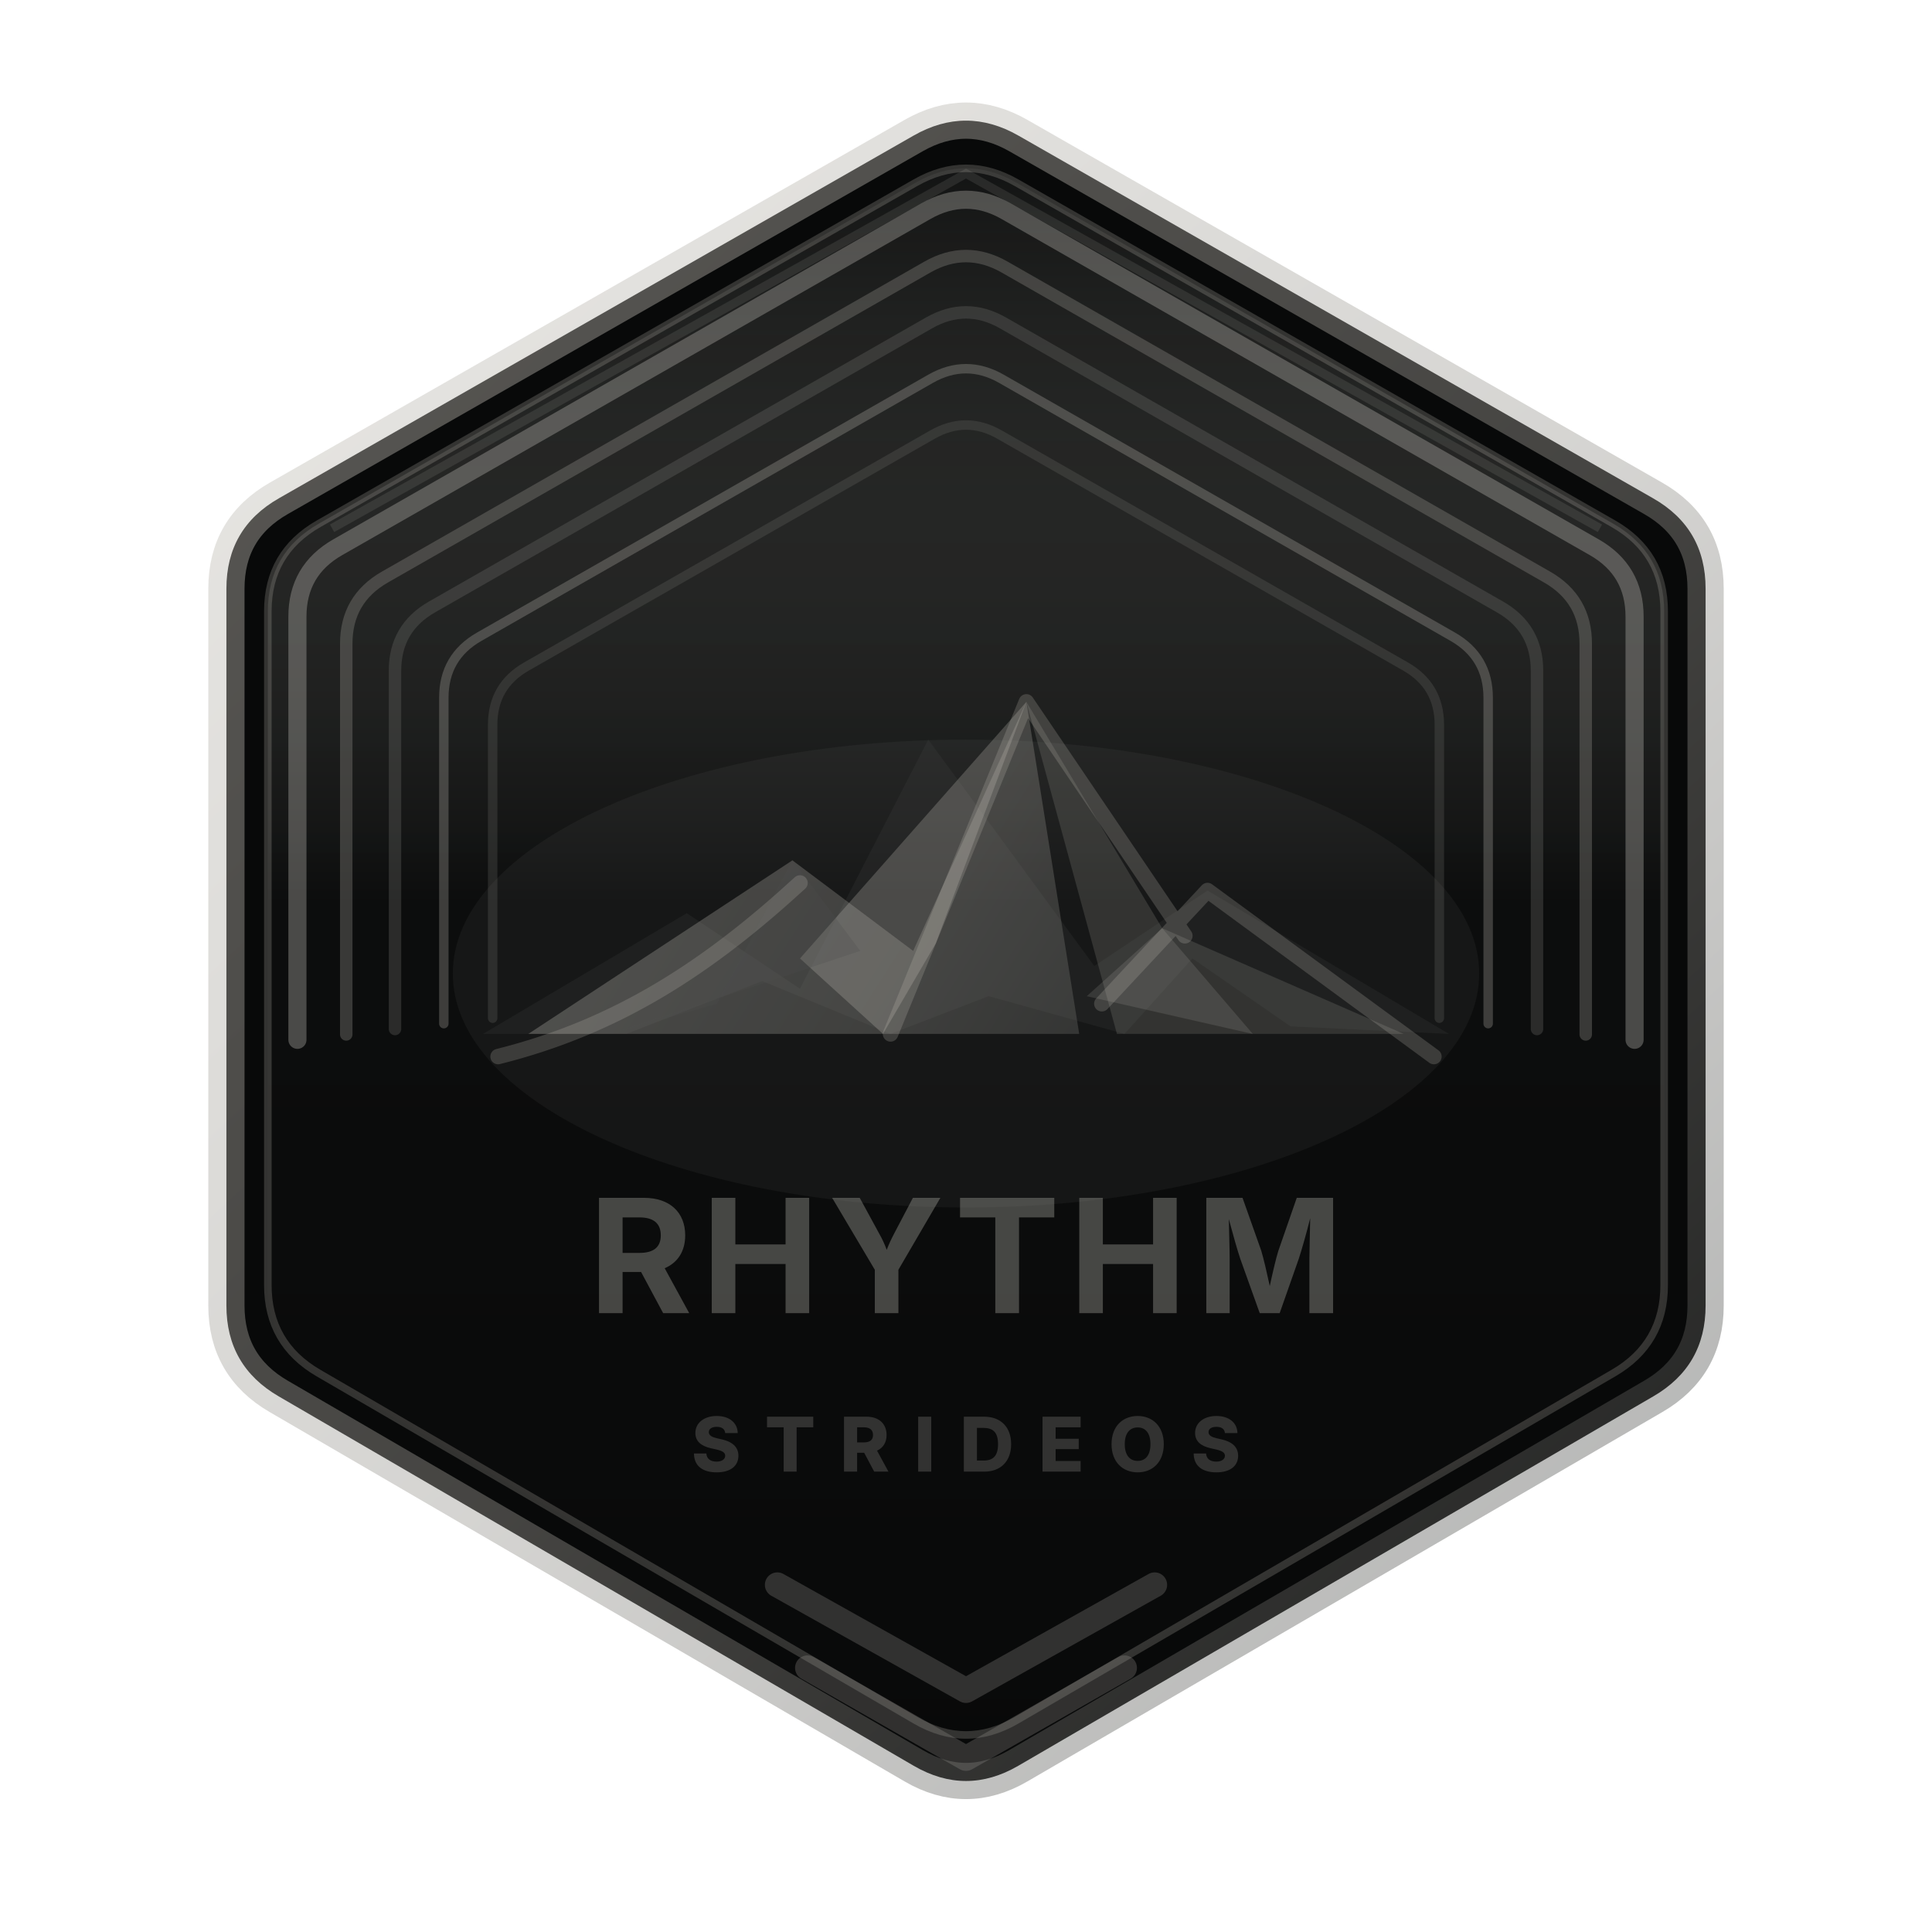
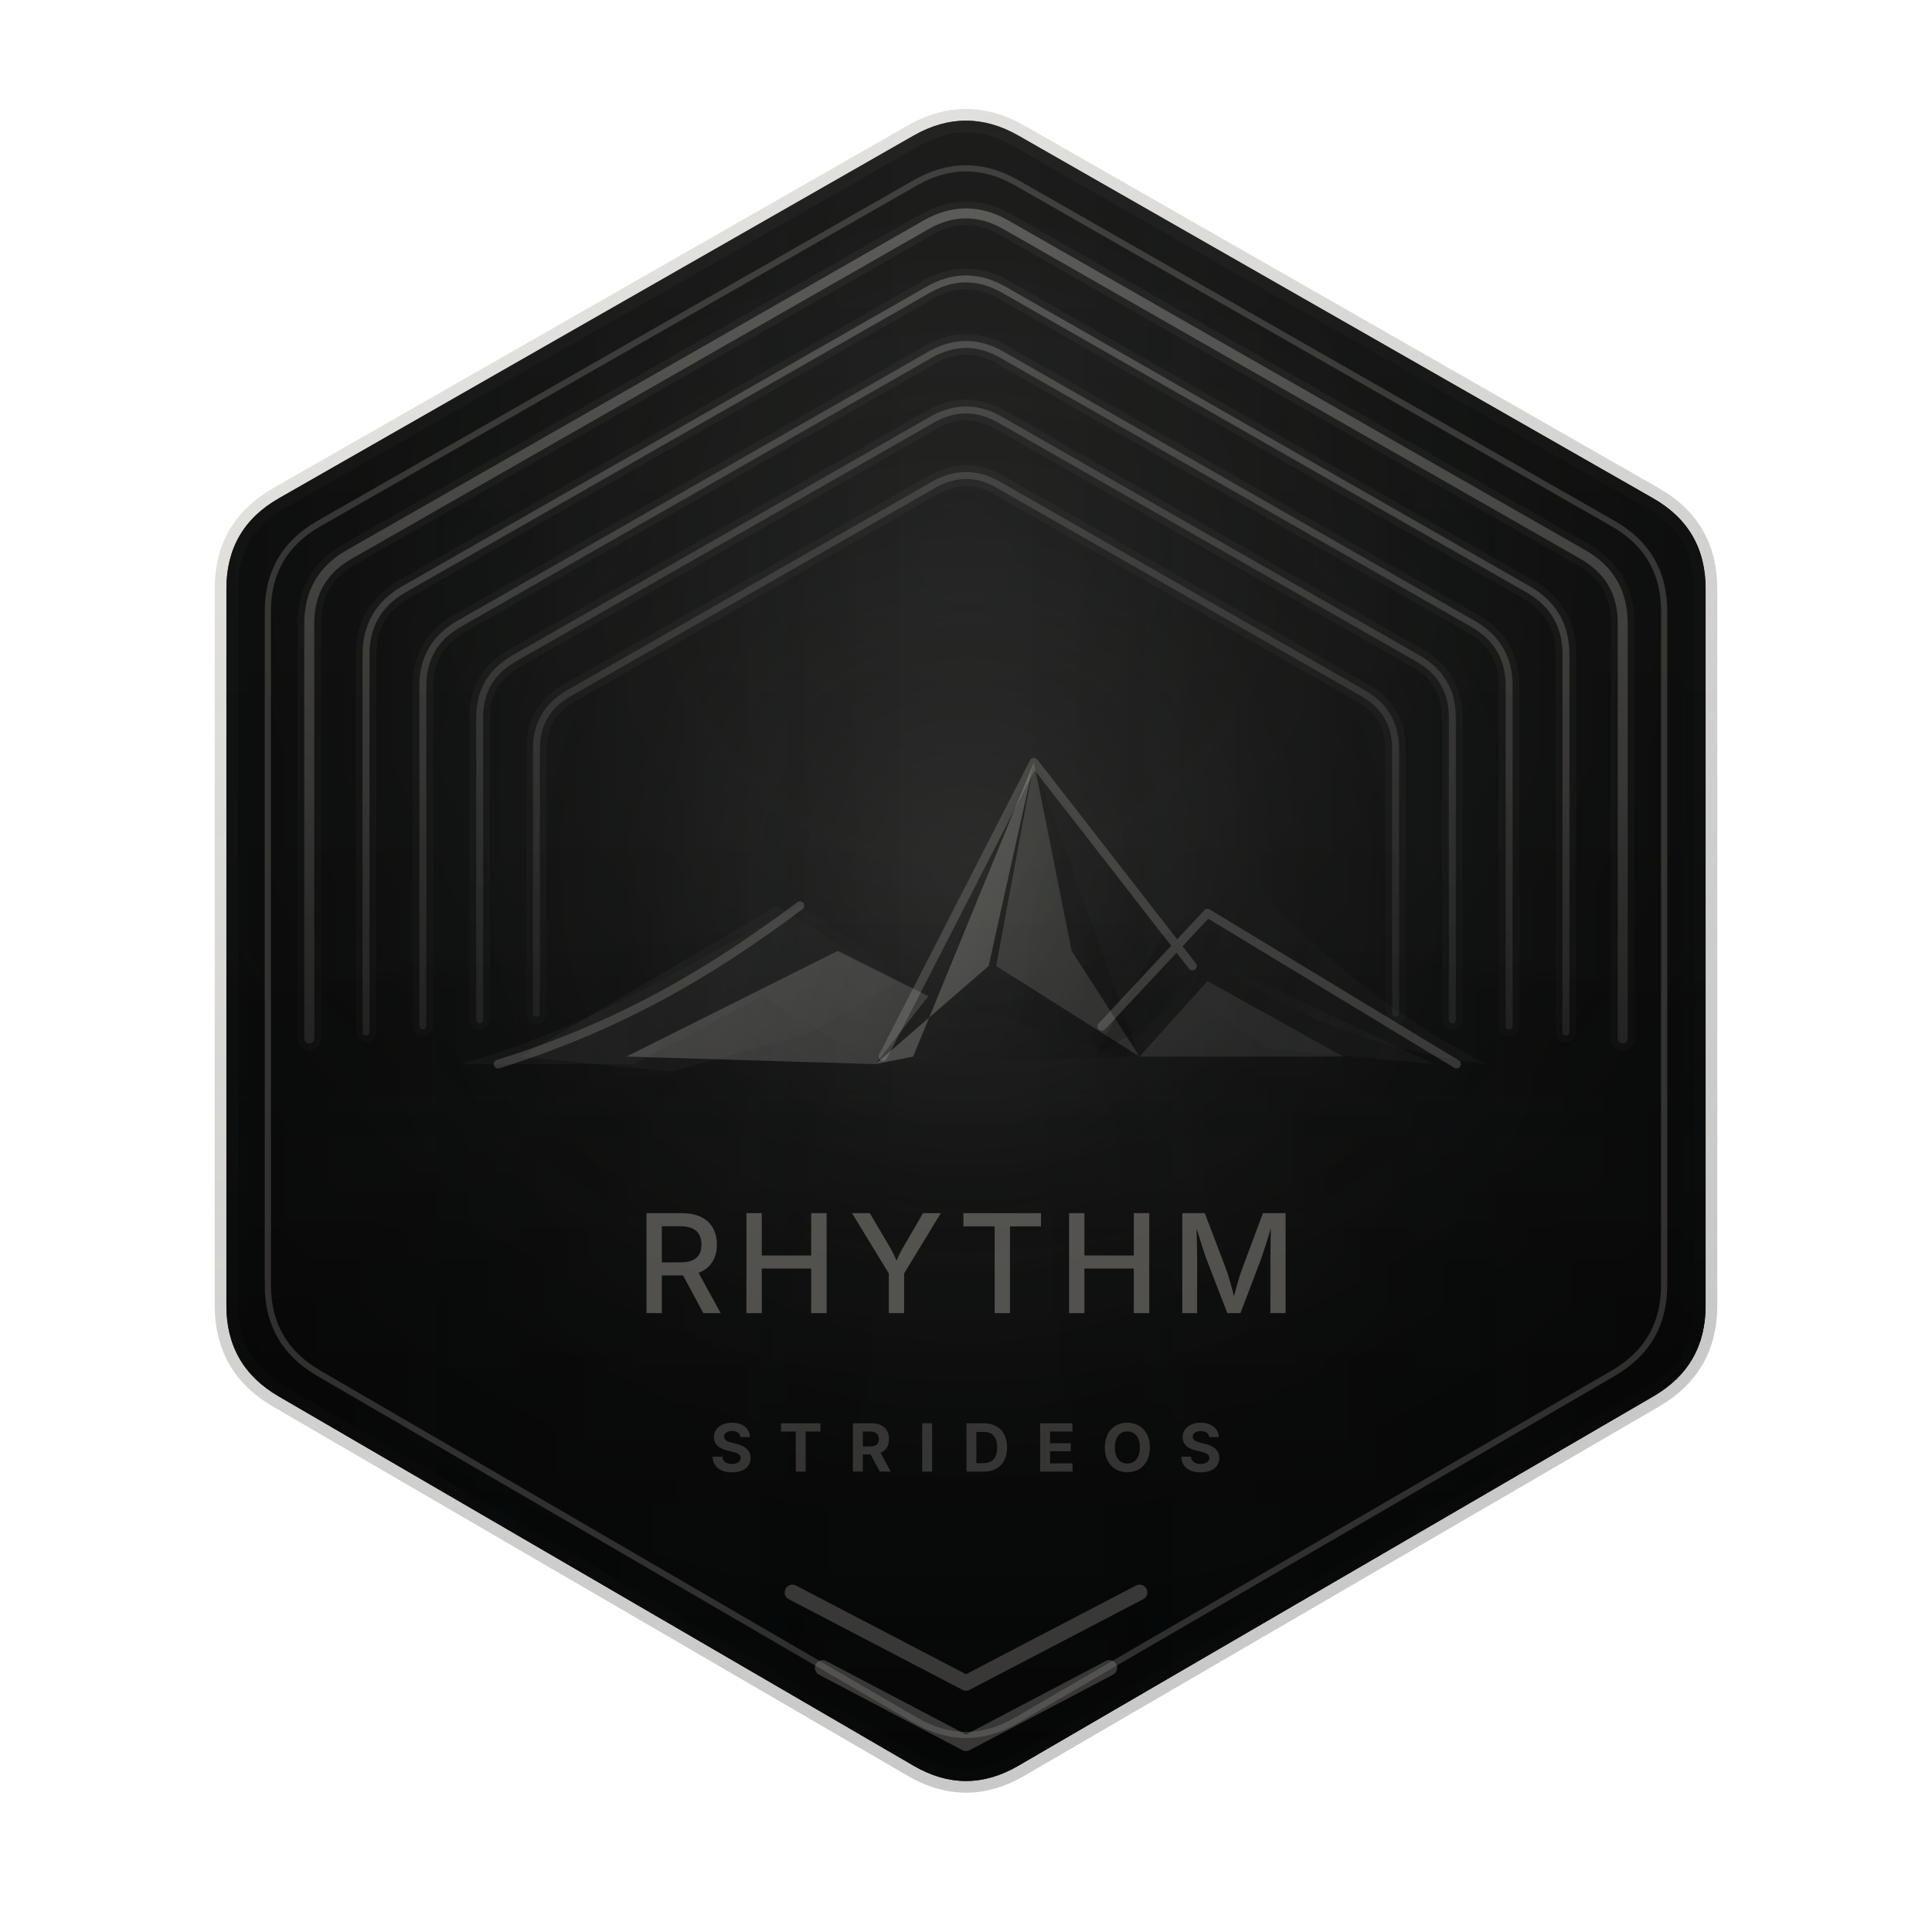
<svg xmlns="http://www.w3.org/2000/svg" width="256" height="256" viewBox="0 0 256 256" fill="none" role="img" aria-label="Rhythm run level. Locked.">
  <defs>
-     <linearGradient id="run-level-rhythm-locked-edge" x1="42" y1="34" x2="214" y2="220" gradientUnits="userSpaceOnUse">
-       <stop offset="0" stop-color="#C4C1B9" />
-       <stop offset="0.54" stop-color="#9A9892" />
-       <stop offset="1" stop-color="#4B4D4B" />
+     <clipPath id="run-level-rhythm-locked-clip">
+       <path d="M121.05 17.97 Q128.00 14.00 134.95 17.97 L219.05 66.03 Q226.00 70.00 226.00 78.00 L226.00 173.00 Q226.00 181.00 219.08 185.02 L134.92 233.98 Q128.00 238.00 121.08 233.98 L36.92 185.02 Q30.00 181.00 30.00 173.00 L30.00 78.00 Q30.00 70.00 36.95 66.03 Z" />
+     </clipPath>
+     <linearGradient id="run-level-rhythm-locked-edge" x1="70" y1="20" x2="188" y2="233" gradientUnits="userSpaceOnUse">
+       <stop offset="0" stop-color="#C4C1B9" stop-opacity="0.96" />
+       <stop offset="0.42" stop-color="#9A9892" stop-opacity="0.9" />
+       <stop offset="1" stop-color="#4B4D4B" stop-opacity="0.68" />
    </linearGradient>
    <linearGradient id="run-level-rhythm-locked-interior" x1="128" y1="24" x2="128" y2="231" gradientUnits="userSpaceOnUse">
-       <stop offset="0" stop-color="#777873" stop-opacity="0.12" />
-       <stop offset="0.46" stop-color="#0D0E0E" stop-opacity="0.96" />
-       <stop offset="1" stop-color="#080909" stop-opacity="1.00" />
+       <stop offset="0" stop-color="#111211" stop-opacity="0.9" />
+       <stop offset="0.42" stop-color="#0D0E0E" stop-opacity="0.9" />
+       <stop offset="1" stop-color="#050606" stop-opacity="0.9" />
+     </linearGradient>
+     <radialGradient id="run-level-rhythm-locked-upper-glow" cx="50%" cy="29%" r="62%">
+       <stop offset="0" stop-color="#777873" stop-opacity="0.16" />
+       <stop offset="0.48" stop-color="#9A9892" stop-opacity="0.06" />
+       <stop offset="1" stop-color="#4B4D4B" stop-opacity="0" />
+     </radialGradient>
+     <radialGradient id="run-level-rhythm-locked-mountain-glow" cx="50%" cy="45%" r="33%">
+       <stop offset="0" stop-color="#C4C1B9" stop-opacity="0.1" />
+       <stop offset="0.52" stop-color="#9A9892" stop-opacity="0.03" />
+       <stop offset="1" stop-color="#9A9892" stop-opacity="0" />
+     </radialGradient>
+     <linearGradient id="run-level-rhythm-locked-lower-fade" x1="128" y1="118" x2="128" y2="238" gradientUnits="userSpaceOnUse">
+       <stop offset="0" stop-color="#050606" stop-opacity="0" />
+       <stop offset="0.62" stop-color="#050606" stop-opacity="0.23" />
+       <stop offset="1" stop-color="#050606" stop-opacity="0.36" />
+     </linearGradient>
+     <linearGradient id="run-level-rhythm-locked-left-vignette" x1="28" y1="128" x2="122" y2="128" gradientUnits="userSpaceOnUse">
+       <stop offset="0" stop-color="#050606" stop-opacity="0.44" />
+       <stop offset="1" stop-color="#050606" stop-opacity="0" />
+     </linearGradient>
+     <linearGradient id="run-level-rhythm-locked-right-vignette" x1="228" y1="128" x2="134" y2="128" gradientUnits="userSpaceOnUse">
+       <stop offset="0" stop-color="#050606" stop-opacity="0.44" />
+       <stop offset="1" stop-color="#050606" stop-opacity="0" />
    </linearGradient>
    <linearGradient id="run-level-rhythm-locked-mountain" x1="82" y1="86" x2="176" y2="146" gradientUnits="userSpaceOnUse">
-       <stop offset="0" stop-color="#C4C1B9" />
-       <stop offset="0.48" stop-color="#9A9892" />
-       <stop offset="1" stop-color="#4B4D4B" />
+       <stop offset="0" stop-color="#C4C1B9" stop-opacity="0.98" />
+       <stop offset="0.48" stop-color="#9A9892" stop-opacity="0.92" />
+       <stop offset="1" stop-color="#4B4D4B" stop-opacity="0.82" />
+     </linearGradient>
+     <linearGradient id="run-level-rhythm-locked-mountain-side" x1="104" y1="105" x2="178" y2="143" gradientUnits="userSpaceOnUse">
+       <stop offset="0" stop-color="#C4C1B9" stop-opacity="0.62" />
+       <stop offset="0.5" stop-color="#777873" stop-opacity="0.76" />
+       <stop offset="1" stop-color="#4B4D4B" stop-opacity="0.9" />
+     </linearGradient>
+     <linearGradient id="run-level-rhythm-locked-mountain-shadow" x1="82" y1="118" x2="190" y2="145" gradientUnits="userSpaceOnUse">
+       <stop offset="0" stop-color="#4B4D4B" stop-opacity="0.44" />
+       <stop offset="0.62" stop-color="#090A0A" stop-opacity="0.62" />
+       <stop offset="1" stop-color="#4B4D4B" stop-opacity="0.36" />
+     </linearGradient>
+     <linearGradient id="run-level-rhythm-locked-ring-0" x1="128" y1="28" x2="128" y2="178" gradientUnits="userSpaceOnUse">
+       <stop offset="0" stop-color="#C4C1B9" stop-opacity="0.95" />
+       <stop offset="0.48" stop-color="#9A9892" stop-opacity="0.78" />
+       <stop offset="1" stop-color="#4B4D4B" stop-opacity="0.28" />
+     </linearGradient>
+     <linearGradient id="run-level-rhythm-locked-ring-1" x1="128" y1="28" x2="128" y2="178" gradientUnits="userSpaceOnUse">
+       <stop offset="0" stop-color="#C4C1B9" stop-opacity="0.95" />
+       <stop offset="0.48" stop-color="#9A9892" stop-opacity="0.78" />
+       <stop offset="1" stop-color="#4B4D4B" stop-opacity="0.28" />
+     </linearGradient>
+     <linearGradient id="run-level-rhythm-locked-ring-2" x1="128" y1="28" x2="128" y2="178" gradientUnits="userSpaceOnUse">
+       <stop offset="0" stop-color="#C4C1B9" stop-opacity="0.95" />
+       <stop offset="0.48" stop-color="#9A9892" stop-opacity="0.78" />
+       <stop offset="1" stop-color="#4B4D4B" stop-opacity="0.28" />
+     </linearGradient>
+     <linearGradient id="run-level-rhythm-locked-ring-3" x1="128" y1="28" x2="128" y2="178" gradientUnits="userSpaceOnUse">
+       <stop offset="0" stop-color="#C4C1B9" stop-opacity="0.95" />
+       <stop offset="0.48" stop-color="#9A9892" stop-opacity="0.78" />
+       <stop offset="1" stop-color="#4B4D4B" stop-opacity="0.28" />
+     </linearGradient>
+     <linearGradient id="run-level-rhythm-locked-ring-4" x1="128" y1="28" x2="128" y2="178" gradientUnits="userSpaceOnUse">
+       <stop offset="0" stop-color="#C4C1B9" stop-opacity="0.95" />
+       <stop offset="0.48" stop-color="#9A9892" stop-opacity="0.78" />
+       <stop offset="1" stop-color="#4B4D4B" stop-opacity="0.28" />
    </linearGradient>
  </defs>
-   <path d="M121.05 17.97 Q128.00 14.00 134.95 17.97 L219.05 66.03 Q226.00 70.00 226.00 78.00 L226.00 173.00 Q226.00 181.00 219.08 185.02 L134.92 233.98 Q128.00 238.00 121.08 233.98 L36.92 185.02 Q30.00 181.00 30.00 173.00 L30.00 78.00 Q30.00 70.00 36.95 66.03 Z" fill="#080909" fill-opacity="1" stroke="url(#run-level-rhythm-locked-edge)" stroke-width="4.8" stroke-linejoin="round" stroke-opacity="0.42" />
-   <path d="M121.27 24.23 Q128.00 20.38 134.73 24.23 L213.78 69.40 Q220.51 73.25 220.51 81.00 L220.51 170.28 Q220.51 178.03 213.81 181.93 L134.70 227.94 Q128.00 231.84 121.30 227.94 L42.19 181.93 Q35.49 178.03 35.49 170.28 L35.49 81.00 Q35.49 73.25 42.22 69.40 Z" fill="url(#run-level-rhythm-locked-interior)" fill-opacity="0.92" stroke="#C4C1B9" stroke-width="1" stroke-opacity="0.23" />
-   <path d="M44 70 L128 23 L212 70" stroke="#C4C1B9" stroke-width="1.15" stroke-opacity="0.12" />
-   <path d="M39.41 137.78 L39.41 81.71 Q39.41 75.57 44.74 72.52 L122.67 27.99 Q128.00 24.94 133.33 27.99 L211.26 72.52 Q216.59 75.57 216.59 81.71 L216.59 137.78" fill="none" stroke="#C4C1B9" stroke-width="2.4" stroke-linecap="round" stroke-linejoin="round" stroke-opacity="0.34" />
-   <path d="M45.88 137.07 L45.88 85.29 Q45.88 79.40 50.99 76.47 L122.88 35.39 Q128.00 32.47 133.12 35.39 L205.01 76.47 Q210.12 79.40 210.12 85.29 L210.12 137.07" fill="none" stroke="#9A9892" stroke-width="1.65" stroke-linecap="round" stroke-linejoin="round" stroke-opacity="0.32" />
-   <path d="M52.34 136.35 L52.34 88.87 Q52.34 83.22 57.25 80.42 L123.10 42.79 Q128.00 39.99 132.90 42.79 L198.75 80.42 Q203.66 83.22 203.66 88.87 L203.66 136.35" fill="none" stroke="#777873" stroke-width="1.65" stroke-linecap="round" stroke-linejoin="round" stroke-opacity="0.29" />
-   <path d="M58.81 135.64 L58.81 92.45 Q58.81 87.05 63.50 84.37 L123.31 50.19 Q128.00 47.52 132.69 50.19 L192.50 84.37 Q197.19 87.05 197.19 92.45 L197.19 135.64" fill="none" stroke="#C4C1B9" stroke-width="1.25" stroke-linecap="round" stroke-linejoin="round" stroke-opacity="0.27" />
-   <path d="M65.28 134.92 L65.28 96.03 Q65.28 90.88 69.75 88.32 L123.53 57.60 Q128.00 55.04 132.47 57.60 L186.25 88.32 Q190.72 90.88 190.72 96.03 L190.72 134.92" fill="none" stroke="#777873" stroke-width="1.25" stroke-linecap="round" stroke-linejoin="round" stroke-opacity="0.24" />
-   <ellipse cx="128" cy="129" rx="68" ry="31" fill="#8B8B86" opacity="0.08" />
-   <path d="M64 137 L91 121 L106 131 L123 98 L145 128 L160 118 L192 137 L171 136 L158 127 L149 137 L131 132 L118 137 L101 130 L83 137 Z" fill="#4B4D4B" opacity="0.17" />
-   <path d="M70 137 L105 114 L121 126 L136 93 L143 137 Z" fill="url(#run-level-rhythm-locked-mountain)" opacity="0.32" />
-   <path d="M136 93 L154 123 L186 137 L148 137 Z" fill="#777873" opacity="0.29" />
-   <path d="M136 93 L124 125 L117 137 L106 127 Z" fill="#C4C1B9" opacity="0.26" />
-   <path d="M105 114 L95 133 L81 137 L114 126 Z" fill="#4B4D4B" opacity="0.25" />
-   <path d="M154 123 L166 137 L144 132 Z" fill="#C4C1B9" opacity="0.15" />
-   <path d="M66 140 C82 136 94 128 106 117 M118 137 L136 93 L157 124 M146 133 L160 118 L190 140" fill="none" stroke="#C4C1B9" stroke-width="2.05" stroke-linecap="round" stroke-linejoin="round" stroke-opacity="0.22" />
-   <text x="128" y="174" text-anchor="middle" font-family="Avenir Next, Inter, Arial, sans-serif" font-size="21" font-weight="700" letter-spacing="1.15" fill="#9A9892" fill-opacity="0.42">RHYTHM</text>
-   <text x="128" y="195" text-anchor="middle" font-family="Avenir Next, Inter, Arial, sans-serif" font-size="10" font-weight="800" letter-spacing="3.2" fill="#9A9892" fill-opacity="0.28">STRIDEOS</text>
-   <path d="M103 210 L128 224 L153 210" fill="none" stroke="#9A9892" stroke-width="3.3" stroke-linecap="round" stroke-linejoin="round" stroke-opacity="0.28" />
-   <path d="M107 221 L128 233 L149 221" fill="none" stroke="#9A9892" stroke-width="3.3" stroke-linecap="round" stroke-linejoin="round" stroke-opacity="0.28" />
+   <path d="M121.05 17.97 Q128.00 14.00 134.95 17.97 L219.05 66.03 Q226.00 70.00 226.00 78.00 L226.00 173.00 Q226.00 181.00 219.08 185.02 L134.92 233.98 Q128.00 238.00 121.08 233.98 L36.92 185.02 Q30.00 181.00 30.00 173.00 L30.00 78.00 Q30.00 70.00 36.95 66.03 Z" fill="#080909" fill-opacity="1" stroke="url(#run-level-rhythm-locked-edge)" stroke-width="3.1" stroke-linejoin="round" stroke-opacity="0.46" />
+   <g clip-path="url(#run-level-rhythm-locked-clip)">
+     <rect x="0" y="0" width="256" height="256" fill="url(#run-level-rhythm-locked-interior)" fill-opacity="1" />
+     <rect x="0" y="0" width="256" height="256" fill="#050606" fill-opacity="0" />
+     <rect x="0" y="0" width="256" height="256" fill="url(#run-level-rhythm-locked-upper-glow)" />
+     <rect x="0" y="0" width="256" height="256" fill="url(#run-level-rhythm-locked-mountain-glow)" />
+     <rect x="0" y="0" width="256" height="256" fill="url(#run-level-rhythm-locked-left-vignette)" />
+     <rect x="0" y="0" width="256" height="256" fill="url(#run-level-rhythm-locked-right-vignette)" />
+     <rect x="0" y="0" width="256" height="256" fill="url(#run-level-rhythm-locked-lower-fade)" />
+   </g>
+   <path d="M121.27 24.23 Q128.00 20.38 134.73 24.23 L213.78 69.40 Q220.51 73.25 220.51 81.00 L220.51 170.28 Q220.51 178.03 213.81 181.93 L134.70 227.94 Q128.00 231.84 121.30 227.94 L42.19 181.93 Q35.49 178.03 35.49 170.28 L35.49 81.00 Q35.49 73.25 42.22 69.40 Z" fill="none" stroke="#C4C1B9" stroke-width="0.82" stroke-opacity="0.22" />
+   <path d="M40.98 137.61 L40.98 82.58 Q40.98 76.50 46.25 73.48 L122.72 29.78 Q128.00 26.77 133.28 29.78 L209.75 73.48 Q215.02 76.50 215.02 82.58 L215.02 137.61" fill="none" stroke="url(#run-level-rhythm-locked-ring-0)" stroke-width="3.12" stroke-linecap="round" stroke-linejoin="round" stroke-opacity="0.06" />
+   <path d="M40.98 137.61 L40.98 82.58 Q40.98 76.50 46.25 73.48 L122.72 29.78 Q128.00 26.77 133.28 29.78 L209.75 73.48 Q215.02 76.50 215.02 82.58 L215.02 137.61" fill="none" stroke="url(#run-level-rhythm-locked-ring-0)" stroke-width="1.32" stroke-linecap="round" stroke-linejoin="round" stroke-opacity="0.36" />
+   <path d="M48.50 136.78 L48.50 86.74 Q48.50 80.95 53.53 78.08 L122.97 38.40 Q128.00 35.52 133.03 38.40 L202.47 78.08 Q207.50 80.95 207.50 86.74 L207.50 136.78" fill="none" stroke="url(#run-level-rhythm-locked-ring-1)" stroke-width="2.72" stroke-linecap="round" stroke-linejoin="round" stroke-opacity="0.06" />
+   <path d="M48.50 136.78 L48.50 86.74 Q48.50 80.95 53.53 78.08 L122.97 38.40 Q128.00 35.52 133.03 38.40 L202.47 78.08 Q207.50 80.95 207.50 86.74 L207.50 136.78" fill="none" stroke="url(#run-level-rhythm-locked-ring-1)" stroke-width="0.92" stroke-linecap="round" stroke-linejoin="round" stroke-opacity="0.33" />
+   <path d="M56.03 135.95 L56.03 90.91 Q56.03 85.40 60.81 82.67 L123.22 47.01 Q128.00 44.28 132.78 47.01 L195.19 82.67 Q199.97 85.40 199.97 90.91 L199.97 135.95" fill="none" stroke="url(#run-level-rhythm-locked-ring-2)" stroke-width="2.72" stroke-linecap="round" stroke-linejoin="round" stroke-opacity="0.06" />
+   <path d="M56.03 135.95 L56.03 90.91 Q56.03 85.40 60.81 82.67 L123.22 47.01 Q128.00 44.28 132.78 47.01 L195.19 82.67 Q199.97 85.40 199.97 90.91 L199.97 135.95" fill="none" stroke="url(#run-level-rhythm-locked-ring-2)" stroke-width="0.92" stroke-linecap="round" stroke-linejoin="round" stroke-opacity="0.30" />
+   <path d="M63.56 135.12 L63.56 95.08 Q63.56 89.86 68.08 87.27 L123.47 55.62 Q128.00 53.03 132.53 55.62 L187.92 87.27 Q192.44 89.86 192.44 95.08 L192.44 135.12" fill="none" stroke="url(#run-level-rhythm-locked-ring-3)" stroke-width="2.72" stroke-linecap="round" stroke-linejoin="round" stroke-opacity="0.06" />
+   <path d="M63.56 135.12 L63.56 95.08 Q63.56 89.86 68.08 87.27 L123.47 55.62 Q128.00 53.03 132.53 55.62 L187.92 87.27 Q192.44 89.86 192.44 95.08 L192.44 135.12" fill="none" stroke="url(#run-level-rhythm-locked-ring-3)" stroke-width="0.92" stroke-linecap="round" stroke-linejoin="round" stroke-opacity="0.27" />
+   <path d="M71.08 134.28 L71.08 99.24 Q71.08 94.31 75.36 91.87 L123.72 64.23 Q128.00 61.79 132.28 64.23 L180.64 91.87 Q184.92 94.31 184.92 99.24 L184.92 134.28" fill="none" stroke="url(#run-level-rhythm-locked-ring-4)" stroke-width="2.72" stroke-linecap="round" stroke-linejoin="round" stroke-opacity="0.06" />
+   <path d="M71.08 134.28 L71.08 99.24 Q71.08 94.31 75.36 91.87 L123.72 64.23 Q128.00 61.79 132.28 64.23 L180.64 91.87 Q184.92 94.31 184.92 99.24 L184.92 134.28" fill="none" stroke="url(#run-level-rhythm-locked-ring-4)" stroke-width="0.92" stroke-linecap="round" stroke-linejoin="round" stroke-opacity="0.24" />
+   <path d="M61 141 C79 136 92 127 106 120 L121 130 L137 101 L154 124 L166 117 C176 128 187 136 197 141 C180 139 169 133 160 127 L149 140 L130 134 L116 141 L101 132 L84 141 Z" fill="url(#run-level-rhythm-locked-mountain-shadow)" opacity="0.26" />
+   <path d="M69 140 L103 120 L119 130 L107 137 L89 142 Z" fill="url(#run-level-rhythm-locked-mountain-shadow)" opacity="0.31" />
+   <path d="M83 140 L111 126 L123 132 L116 141 Z" fill="url(#run-level-rhythm-locked-mountain-side)" opacity="0.39" />
+   <path d="M120 141 L137 101 L151 140 Z" fill="url(#run-level-rhythm-locked-mountain-shadow)" opacity="0.34" />
+   <path d="M121 140 L137 101 L131 128 L116 141 Z" fill="url(#run-level-rhythm-locked-mountain)" opacity="0.44" />
+   <path d="M137 101 L142 126 L151 140 L132 128 Z" fill="url(#run-level-rhythm-locked-mountain-side)" opacity="0.40" />
+   <path d="M145 140 L154 124 L190 141 L168 139 L158 132 Z" fill="url(#run-level-rhythm-locked-mountain-shadow)" opacity="0.33" />
+   <path d="M151 140 L160 130 L178 140 Z" fill="url(#run-level-rhythm-locked-mountain-side)" opacity="0.32" />
+   <path d="M66 141 C82 136 94 129 106 120 M117 140 L137 101 L158 128 M146 136 L160 121 L193 141" fill="none" stroke="#C4C1B9" stroke-width="1.15" stroke-linecap="round" stroke-linejoin="round" stroke-opacity="0.22" />
+   <text x="128" y="174" text-anchor="middle" font-family="Avenir Next, Inter, Arial, sans-serif" font-size="18.2" font-weight="500" letter-spacing="1.45" fill="#9A9892" fill-opacity="0.48">RHYTHM</text>
+   <text x="128" y="195" text-anchor="middle" font-family="Avenir Next, Inter, Arial, sans-serif" font-size="8.8" font-weight="700" letter-spacing="3.4" fill="#9A9892" fill-opacity="0.3">STRIDEOS</text>
+   <path d="M105 211 L128 223 L151 211" fill="none" stroke="#9A9892" stroke-width="2.05" stroke-linecap="round" stroke-linejoin="round" stroke-opacity="0.34" />
+   <path d="M109 221 L128 231 L147 221" fill="none" stroke="#9A9892" stroke-width="2.05" stroke-linecap="round" stroke-linejoin="round" stroke-opacity="0.34" />
</svg>
